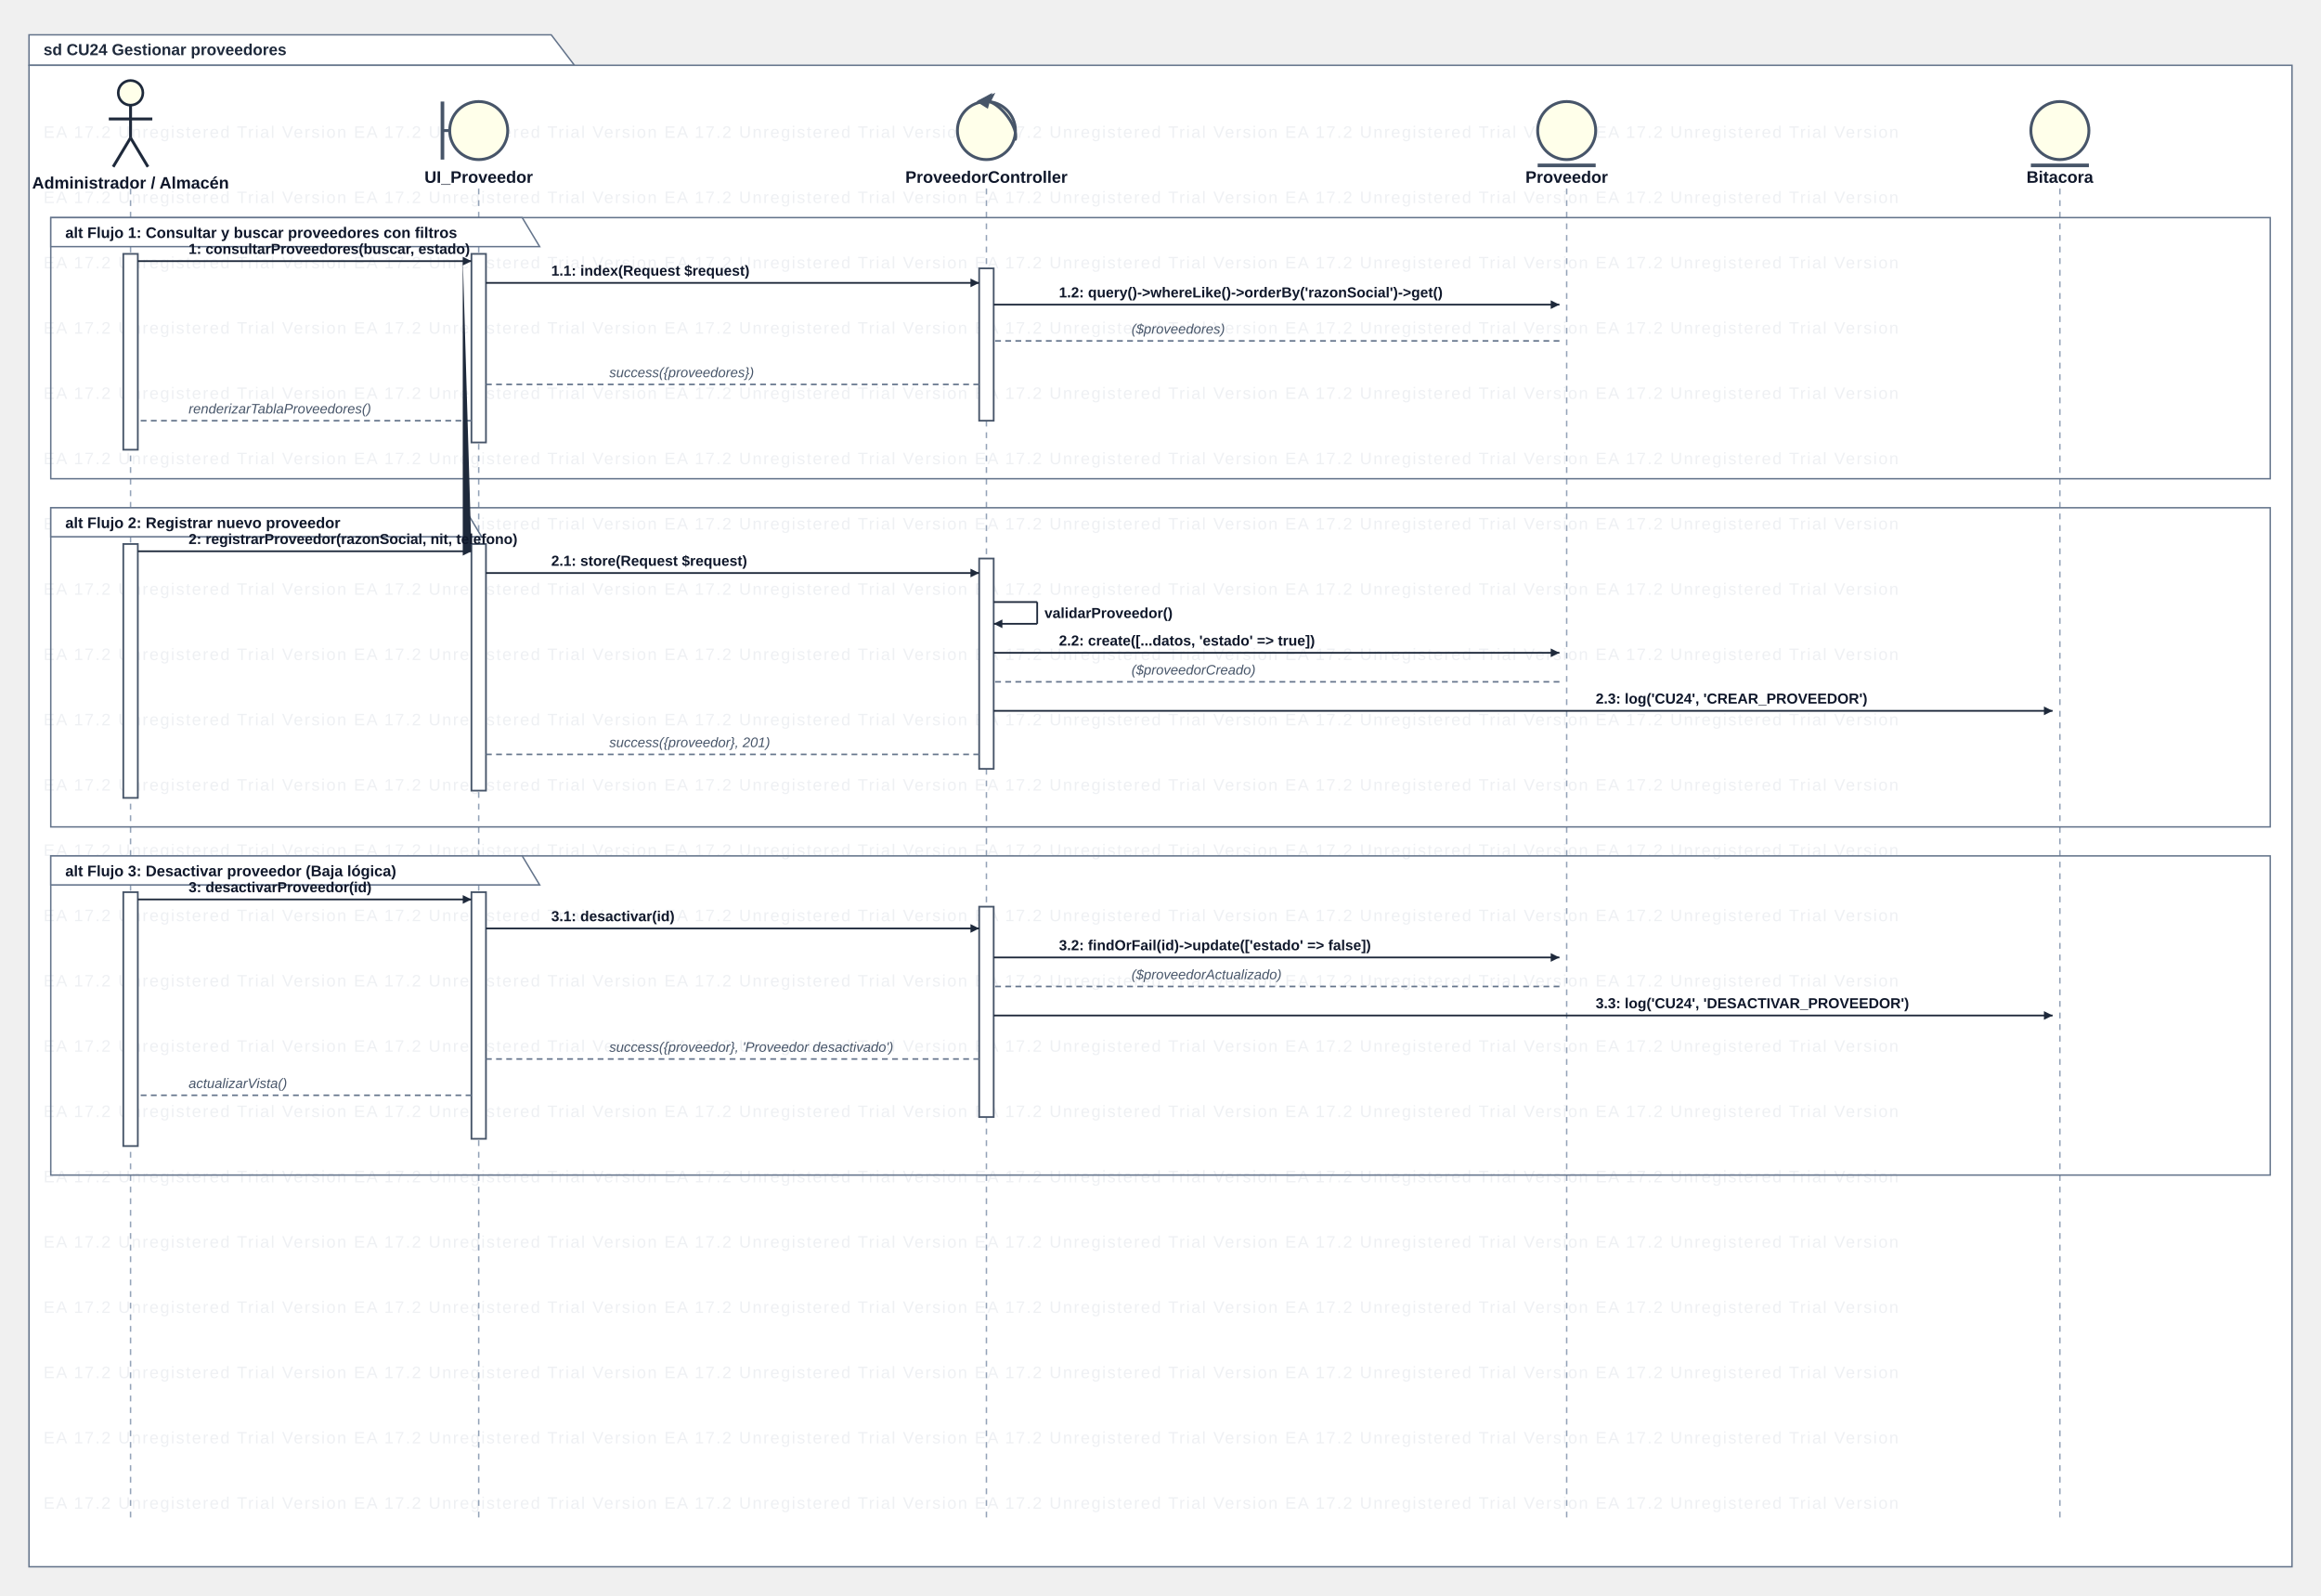
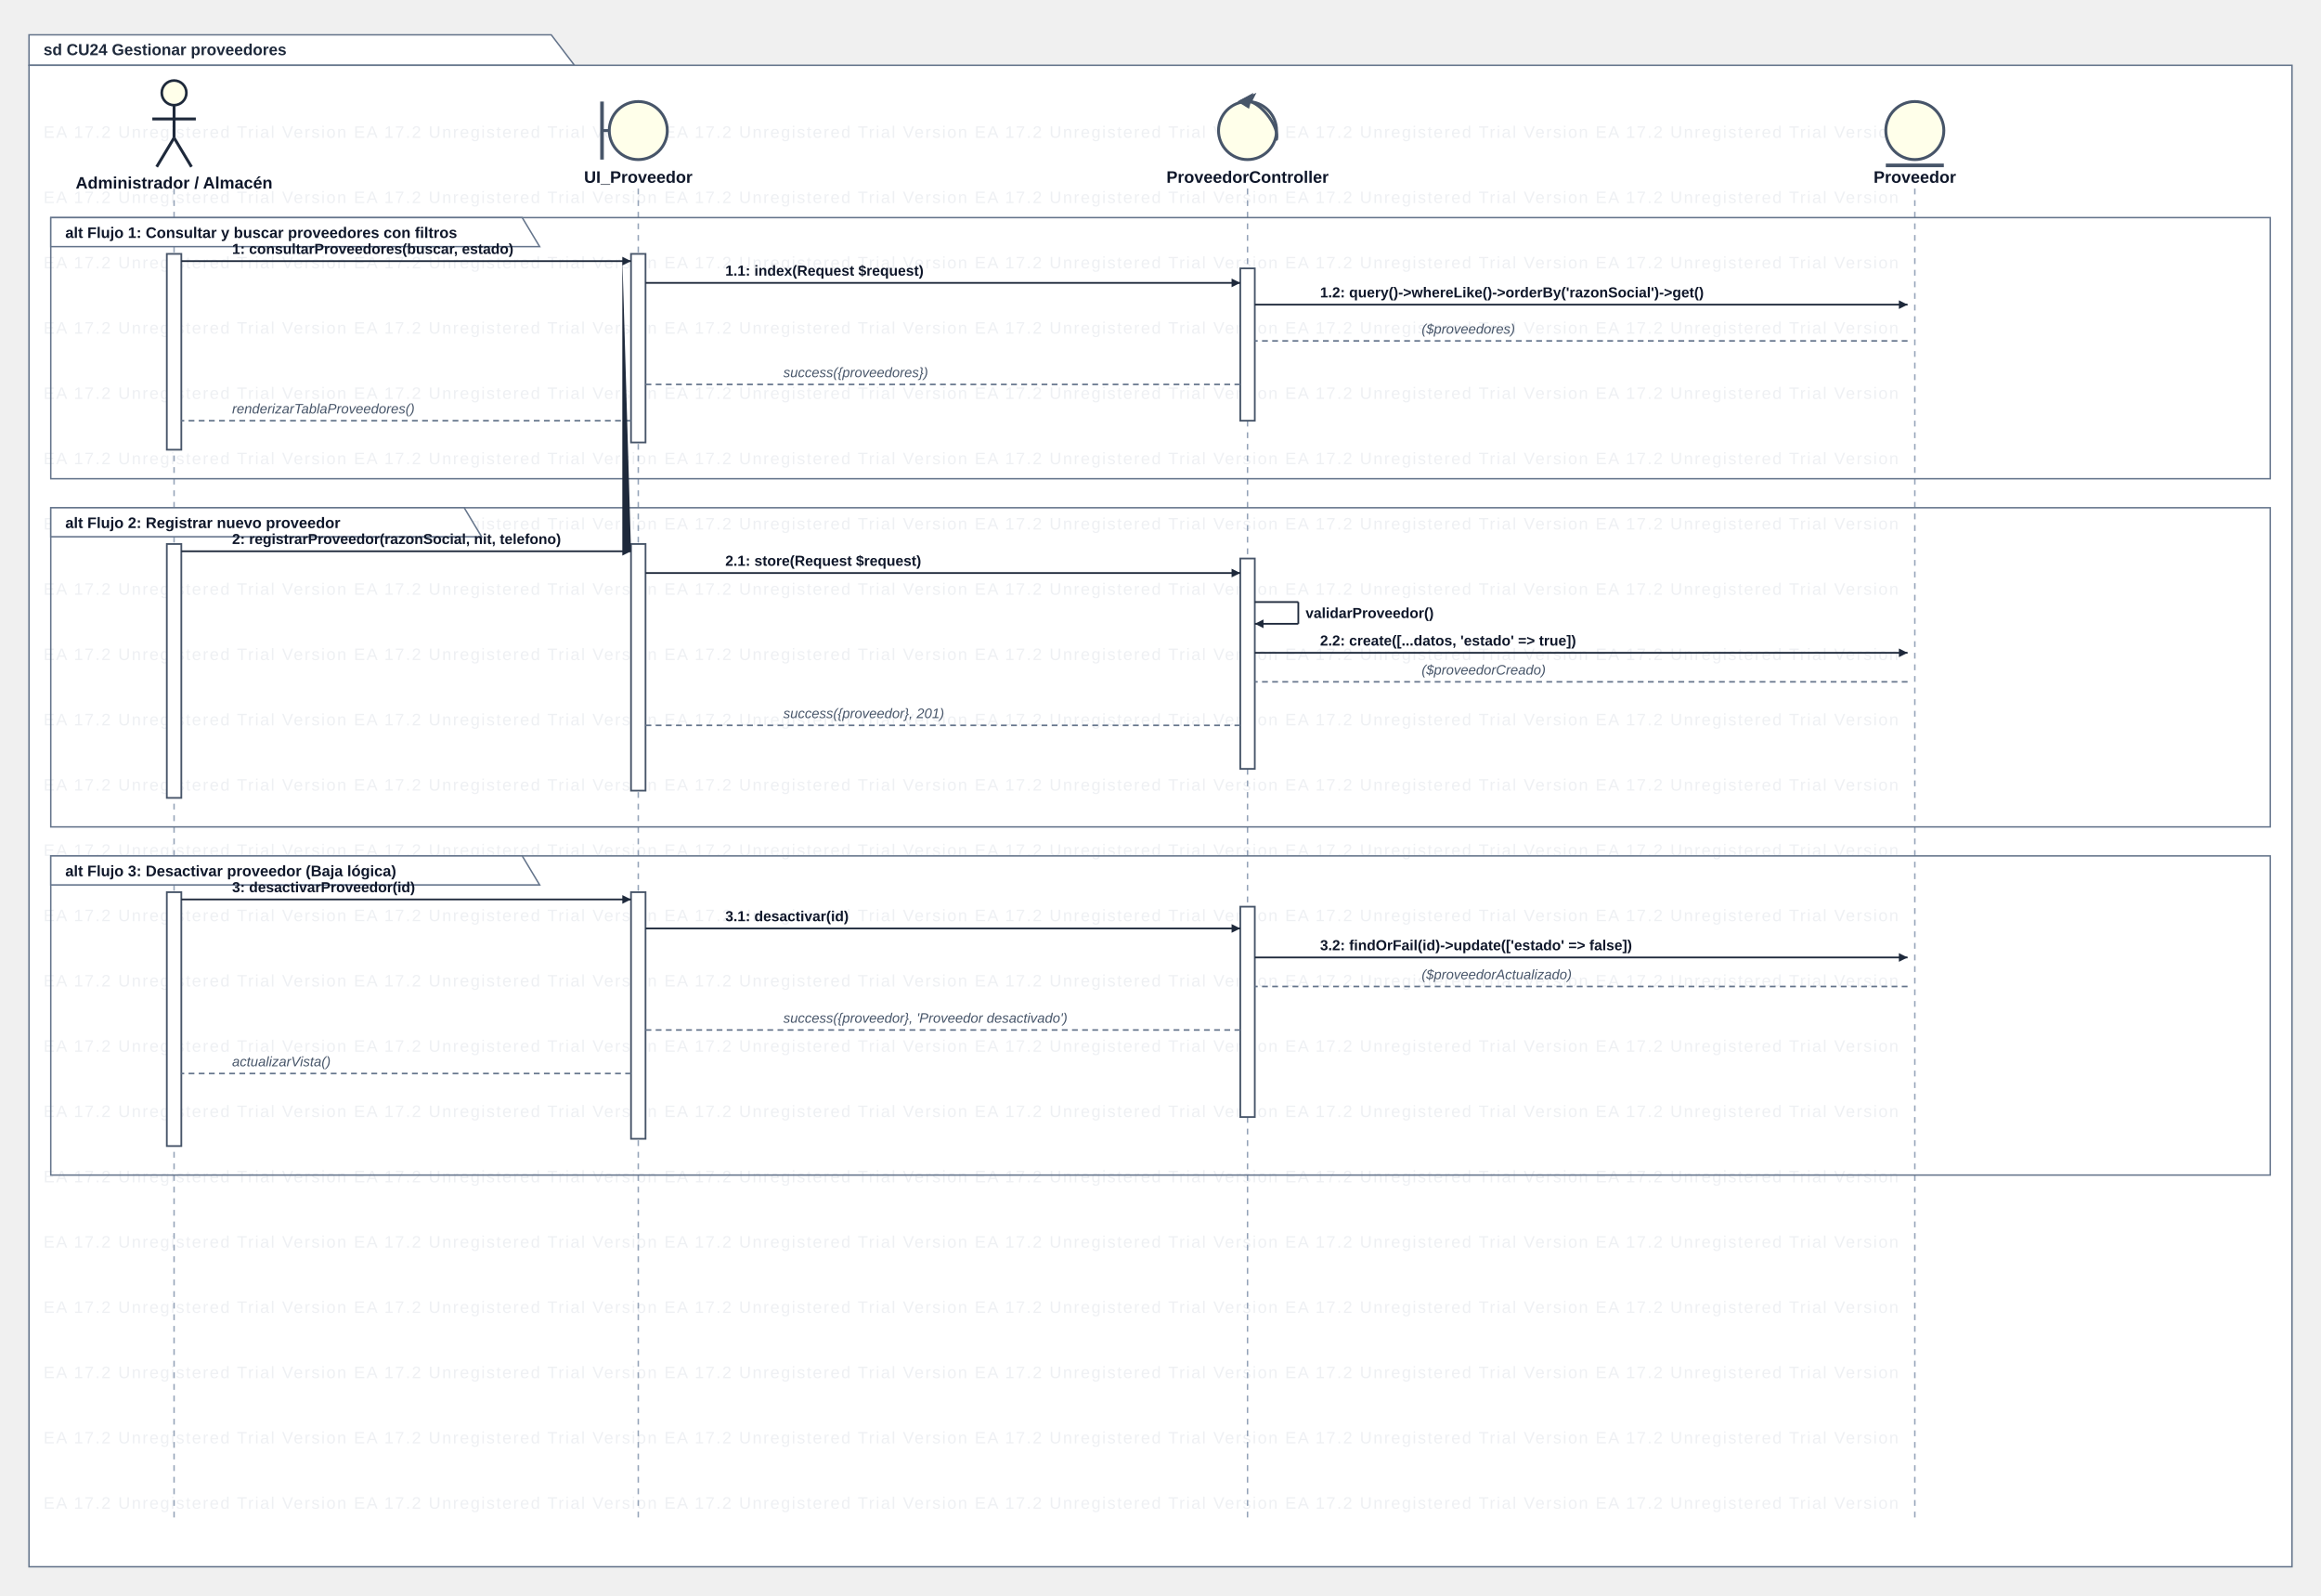
<svg xmlns="http://www.w3.org/2000/svg" viewBox="0 0 1600 1100" width="1600" height="1100" style="background:#ffffff; font-family: 'Segoe UI', Arial, sans-serif;">
  <defs>
    <style>
      .tab-title { font-size: 11px; font-weight: bold; fill: #1e293b; }
      .life-title { font-size: 11.5px; font-weight: bold; fill: #0f172a; text-anchor: middle; }
      .life-line { stroke: #94a3b8; stroke-width: 1; stroke-dasharray: 4,4; fill: none; }
      .act-bar { fill: #ffffff; stroke: #475569; stroke-width: 1.2; }
      .msg-call { stroke: #1e293b; stroke-width: 1.2; fill: none; }
      .msg-ret { stroke: #64748b; stroke-width: 1.1; stroke-dasharray: 4,3; fill: none; }
      .call-text { font-size: 10px; font-weight: bold; fill: #0f172a; }
      .ret-text { font-size: 9.5px; fill: #475569; font-style: italic; }
      .frame-box { fill: none; stroke: #64748b; stroke-width: 1; }
      .frame-title { font-size: 10.5px; font-weight: bold; fill: #0f172a; }
      .frame-tab { fill: #ffffff; stroke: #64748b; stroke-width: 1; }
    </style>
  </defs>
  <path d="M 20,45 L 20,24 L 380,24 L 396,45 Z" fill="#ffffff" stroke="#64748b" stroke-width="1" />
  <text x="30" y="38" class="tab-title">sd CU24 Gestionar proveedores</text>
  <rect x="20" y="45" width="1560" height="1035" fill="#ffffff" stroke="#64748b" stroke-width="1" />
  <g opacity="0.4">
    <text x="30" y="95" fill="#d5dae2" font-family="Arial, sans-serif" font-size="11.5" letter-spacing="1">
      EA 17.2 Unregistered Trial Version   EA 17.2 Unregistered Trial Version   EA 17.2 Unregistered Trial Version   EA 17.2 Unregistered Trial Version   EA 17.2 Unregistered Trial Version   EA 17.2 Unregistered Trial Version
    </text>
    <text x="30" y="140" fill="#d5dae2" font-family="Arial, sans-serif" font-size="11.5" letter-spacing="1">
      EA 17.2 Unregistered Trial Version   EA 17.2 Unregistered Trial Version   EA 17.2 Unregistered Trial Version   EA 17.2 Unregistered Trial Version   EA 17.2 Unregistered Trial Version   EA 17.2 Unregistered Trial Version
    </text>
    <text x="30" y="185" fill="#d5dae2" font-family="Arial, sans-serif" font-size="11.5" letter-spacing="1">
      EA 17.2 Unregistered Trial Version   EA 17.2 Unregistered Trial Version   EA 17.2 Unregistered Trial Version   EA 17.2 Unregistered Trial Version   EA 17.2 Unregistered Trial Version   EA 17.2 Unregistered Trial Version
    </text>
    <text x="30" y="230" fill="#d5dae2" font-family="Arial, sans-serif" font-size="11.5" letter-spacing="1">
      EA 17.2 Unregistered Trial Version   EA 17.2 Unregistered Trial Version   EA 17.2 Unregistered Trial Version   EA 17.2 Unregistered Trial Version   EA 17.2 Unregistered Trial Version   EA 17.2 Unregistered Trial Version
    </text>
    <text x="30" y="275" fill="#d5dae2" font-family="Arial, sans-serif" font-size="11.5" letter-spacing="1">
      EA 17.2 Unregistered Trial Version   EA 17.2 Unregistered Trial Version   EA 17.2 Unregistered Trial Version   EA 17.2 Unregistered Trial Version   EA 17.2 Unregistered Trial Version   EA 17.2 Unregistered Trial Version
    </text>
    <text x="30" y="320" fill="#d5dae2" font-family="Arial, sans-serif" font-size="11.5" letter-spacing="1">
      EA 17.2 Unregistered Trial Version   EA 17.2 Unregistered Trial Version   EA 17.2 Unregistered Trial Version   EA 17.2 Unregistered Trial Version   EA 17.2 Unregistered Trial Version   EA 17.2 Unregistered Trial Version
    </text>
    <text x="30" y="365" fill="#d5dae2" font-family="Arial, sans-serif" font-size="11.5" letter-spacing="1">
      EA 17.2 Unregistered Trial Version   EA 17.2 Unregistered Trial Version   EA 17.2 Unregistered Trial Version   EA 17.2 Unregistered Trial Version   EA 17.2 Unregistered Trial Version   EA 17.2 Unregistered Trial Version
    </text>
    <text x="30" y="410" fill="#d5dae2" font-family="Arial, sans-serif" font-size="11.5" letter-spacing="1">
      EA 17.2 Unregistered Trial Version   EA 17.2 Unregistered Trial Version   EA 17.2 Unregistered Trial Version   EA 17.2 Unregistered Trial Version   EA 17.2 Unregistered Trial Version   EA 17.2 Unregistered Trial Version
    </text>
    <text x="30" y="455" fill="#d5dae2" font-family="Arial, sans-serif" font-size="11.5" letter-spacing="1">
      EA 17.2 Unregistered Trial Version   EA 17.2 Unregistered Trial Version   EA 17.2 Unregistered Trial Version   EA 17.2 Unregistered Trial Version   EA 17.2 Unregistered Trial Version   EA 17.2 Unregistered Trial Version
    </text>
    <text x="30" y="500" fill="#d5dae2" font-family="Arial, sans-serif" font-size="11.5" letter-spacing="1">
      EA 17.2 Unregistered Trial Version   EA 17.2 Unregistered Trial Version   EA 17.2 Unregistered Trial Version   EA 17.2 Unregistered Trial Version   EA 17.2 Unregistered Trial Version   EA 17.2 Unregistered Trial Version
    </text>
    <text x="30" y="545" fill="#d5dae2" font-family="Arial, sans-serif" font-size="11.5" letter-spacing="1">
      EA 17.2 Unregistered Trial Version   EA 17.2 Unregistered Trial Version   EA 17.2 Unregistered Trial Version   EA 17.2 Unregistered Trial Version   EA 17.2 Unregistered Trial Version   EA 17.2 Unregistered Trial Version
    </text>
    <text x="30" y="590" fill="#d5dae2" font-family="Arial, sans-serif" font-size="11.5" letter-spacing="1">
      EA 17.2 Unregistered Trial Version   EA 17.2 Unregistered Trial Version   EA 17.2 Unregistered Trial Version   EA 17.2 Unregistered Trial Version   EA 17.2 Unregistered Trial Version   EA 17.2 Unregistered Trial Version
    </text>
    <text x="30" y="635" fill="#d5dae2" font-family="Arial, sans-serif" font-size="11.5" letter-spacing="1">
      EA 17.2 Unregistered Trial Version   EA 17.2 Unregistered Trial Version   EA 17.2 Unregistered Trial Version   EA 17.2 Unregistered Trial Version   EA 17.2 Unregistered Trial Version   EA 17.2 Unregistered Trial Version
    </text>
    <text x="30" y="680" fill="#d5dae2" font-family="Arial, sans-serif" font-size="11.5" letter-spacing="1">
      EA 17.2 Unregistered Trial Version   EA 17.2 Unregistered Trial Version   EA 17.2 Unregistered Trial Version   EA 17.2 Unregistered Trial Version   EA 17.2 Unregistered Trial Version   EA 17.2 Unregistered Trial Version
    </text>
    <text x="30" y="725" fill="#d5dae2" font-family="Arial, sans-serif" font-size="11.5" letter-spacing="1">
      EA 17.2 Unregistered Trial Version   EA 17.2 Unregistered Trial Version   EA 17.2 Unregistered Trial Version   EA 17.2 Unregistered Trial Version   EA 17.2 Unregistered Trial Version   EA 17.2 Unregistered Trial Version
    </text>
    <text x="30" y="770" fill="#d5dae2" font-family="Arial, sans-serif" font-size="11.5" letter-spacing="1">
      EA 17.2 Unregistered Trial Version   EA 17.2 Unregistered Trial Version   EA 17.2 Unregistered Trial Version   EA 17.2 Unregistered Trial Version   EA 17.2 Unregistered Trial Version   EA 17.2 Unregistered Trial Version
    </text>
    <text x="30" y="815" fill="#d5dae2" font-family="Arial, sans-serif" font-size="11.5" letter-spacing="1">
      EA 17.2 Unregistered Trial Version   EA 17.2 Unregistered Trial Version   EA 17.2 Unregistered Trial Version   EA 17.2 Unregistered Trial Version   EA 17.2 Unregistered Trial Version   EA 17.2 Unregistered Trial Version
    </text>
    <text x="30" y="860" fill="#d5dae2" font-family="Arial, sans-serif" font-size="11.5" letter-spacing="1">
      EA 17.2 Unregistered Trial Version   EA 17.2 Unregistered Trial Version   EA 17.2 Unregistered Trial Version   EA 17.2 Unregistered Trial Version   EA 17.2 Unregistered Trial Version   EA 17.2 Unregistered Trial Version
    </text>
    <text x="30" y="905" fill="#d5dae2" font-family="Arial, sans-serif" font-size="11.5" letter-spacing="1">
      EA 17.2 Unregistered Trial Version   EA 17.2 Unregistered Trial Version   EA 17.2 Unregistered Trial Version   EA 17.2 Unregistered Trial Version   EA 17.2 Unregistered Trial Version   EA 17.2 Unregistered Trial Version
    </text>
    <text x="30" y="950" fill="#d5dae2" font-family="Arial, sans-serif" font-size="11.5" letter-spacing="1">
      EA 17.2 Unregistered Trial Version   EA 17.2 Unregistered Trial Version   EA 17.2 Unregistered Trial Version   EA 17.2 Unregistered Trial Version   EA 17.2 Unregistered Trial Version   EA 17.2 Unregistered Trial Version
    </text>
    <text x="30" y="995" fill="#d5dae2" font-family="Arial, sans-serif" font-size="11.5" letter-spacing="1">
      EA 17.2 Unregistered Trial Version   EA 17.2 Unregistered Trial Version   EA 17.2 Unregistered Trial Version   EA 17.2 Unregistered Trial Version   EA 17.2 Unregistered Trial Version   EA 17.2 Unregistered Trial Version
    </text>
    <text x="30" y="1040" fill="#d5dae2" font-family="Arial, sans-serif" font-size="11.5" letter-spacing="1">
      EA 17.2 Unregistered Trial Version   EA 17.2 Unregistered Trial Version   EA 17.2 Unregistered Trial Version   EA 17.2 Unregistered Trial Version   EA 17.2 Unregistered Trial Version   EA 17.2 Unregistered Trial Version
    </text>
  </g>
-   <line x1="90" y1="130" x2="90" y2="1050" class="life-line" />
-   <line x1="330" y1="130" x2="330" y2="1050" class="life-line" />
-   <line x1="680" y1="130" x2="680" y2="1050" class="life-line" />
-   <line x1="1080" y1="130" x2="1080" y2="1050" class="life-line" />
-   <line x1="1420" y1="130" x2="1420" y2="1050" class="life-line" />
-   <g transform="translate(90, 90)">
+   <line x1="120" y1="130" x2="120" y2="1050" class="life-line" />
+   <line x1="440" y1="130" x2="440" y2="1050" class="life-line" />
+   <line x1="860" y1="130" x2="860" y2="1050" class="life-line" />
+   <line x1="1320" y1="130" x2="1320" y2="1050" class="life-line" />
+   <g transform="translate(120, 90)">
    <circle cx="0" cy="-26" r="8.5" fill="#ffffea" stroke="#1e293b" stroke-width="1.8" />
    <line x1="0" y1="-17.5" x2="0" y2="5" stroke="#1e293b" stroke-width="2" />
    <line x1="-15" y1="-8" x2="15" y2="-8" stroke="#1e293b" stroke-width="2" />
    <line x1="0" y1="5" x2="-12" y2="25" stroke="#1e293b" stroke-width="2" />
    <line x1="0" y1="5" x2="12" y2="25" stroke="#1e293b" stroke-width="2" />
    <text x="0" y="40" class="life-title">Administrador / Almacén</text>
  </g>
-   <g transform="translate(330, 90)">
+   <g transform="translate(440, 90)">
    <line x1="-25" y1="-20" x2="-25" y2="20" stroke="#475569" stroke-width="2.5" />
    <line x1="-25" y1="0" x2="-20" y2="0" stroke="#475569" stroke-width="2" />
    <circle cx="0" cy="0" r="20" fill="#ffffea" stroke="#475569" stroke-width="2" />
    <text x="0" y="36" class="life-title">UI_Proveedor</text>
  </g>
-   <g transform="translate(680, 90)">
+   <g transform="translate(860, 90)">
    <circle cx="0" cy="0" r="20" fill="#ffffea" stroke="#475569" stroke-width="2" />
    <path d="M -5 -20 L 4 -24 L 2 -20 C 11 -17 22 -2 20 6" fill="none" stroke="#475569" stroke-width="2" stroke-linecap="round" />
    <polygon points="-7,-20 4,-26 1,-15" fill="#475569" />
    <text x="0" y="36" class="life-title">ProveedorController</text>
  </g>
-   <g transform="translate(1080, 90)">
+   <g transform="translate(1320, 90)">
    <circle cx="0" cy="0" r="20" fill="#ffffea" stroke="#475569" stroke-width="2" />
    <line x1="-20" y1="24" x2="20" y2="24" stroke="#475569" stroke-width="2.5" />
    <text x="0" y="36" class="life-title">Proveedor</text>
  </g>
-   <g transform="translate(1420, 90)">
-     <circle cx="0" cy="0" r="20" fill="#ffffea" stroke="#475569" stroke-width="2" />
-     <line x1="-20" y1="24" x2="20" y2="24" stroke="#475569" stroke-width="2.5" />
-     <text x="0" y="36" class="life-title">Bitacora</text>
-   </g>
  <rect x="35" y="150" width="1530" height="180" class="frame-box" />
  <path d="M 35,170 L 35,150 L 360,150 L 372,170 Z" class="frame-tab" />
  <text x="45" y="164" class="frame-title">alt Flujo 1: Consultar y buscar proveedores con filtros</text>
-   <rect x="85" y="175" width="10" height="135" class="act-bar" />
-   <rect x="325" y="175" width="10" height="130" class="act-bar" />
-   <rect x="675" y="185" width="10" height="105" class="act-bar" />
-   <line x1="95" y1="180" x2="325" y2="180" class="msg-call" />
-   <polygon points="325,180 319,177 319,183" fill="#1e293b" />
-   <text x="130" y="175" class="call-text">1: consultarProveedores(buscar, estado)</text>
-   <line x1="335" y1="195" x2="675" y2="195" class="msg-call" />
-   <polygon points="675,195 669,192 669,198" fill="#1e293b" />
-   <text x="380" y="190" class="call-text">1.1: index(Request $request)</text>
-   <line x1="685" y1="210" x2="1075" y2="210" class="msg-call" />
-   <polygon points="1075,210 1069,207 1069,213" fill="#1e293b" />
-   <text x="730" y="205" class="call-text">1.2: query()-&gt;whereLike()-&gt;orderBy('razonSocial')-&gt;get()</text>
-   <line x1="1075" y1="235" x2="685" y2="235" class="msg-ret" />
-   <text x="780" y="230" class="ret-text">($proveedores)</text>
-   <line x1="675" y1="265" x2="335" y2="265" class="msg-ret" />
-   <text x="420" y="260" class="ret-text">success({proveedores})</text>
-   <line x1="325" y1="290" x2="95" y2="290" class="msg-ret" />
-   <text x="130" y="285" class="ret-text">renderizarTablaProveedores()</text>
+   <rect x="115" y="175" width="10" height="135" class="act-bar" />
+   <rect x="435" y="175" width="10" height="130" class="act-bar" />
+   <rect x="855" y="185" width="10" height="105" class="act-bar" />
+   <line x1="125" y1="180" x2="435" y2="180" class="msg-call" />
+   <polygon points="435,180 429,177 429,183" fill="#1e293b" />
+   <text x="160" y="175" class="call-text">1: consultarProveedores(buscar, estado)</text>
+   <line x1="445" y1="195" x2="855" y2="195" class="msg-call" />
+   <polygon points="855,195 849,192 849,198" fill="#1e293b" />
+   <text x="500" y="190" class="call-text">1.1: index(Request $request)</text>
+   <line x1="865" y1="210" x2="1315" y2="210" class="msg-call" />
+   <polygon points="1315,210 1309,207 1309,213" fill="#1e293b" />
+   <text x="910" y="205" class="call-text">1.2: query()-&gt;whereLike()-&gt;orderBy('razonSocial')-&gt;get()</text>
+   <line x1="1315" y1="235" x2="865" y2="235" class="msg-ret" />
+   <text x="980" y="230" class="ret-text">($proveedores)</text>
+   <line x1="855" y1="265" x2="445" y2="265" class="msg-ret" />
+   <text x="540" y="260" class="ret-text">success({proveedores})</text>
+   <line x1="435" y1="290" x2="125" y2="290" class="msg-ret" />
+   <text x="160" y="285" class="ret-text">renderizarTablaProveedores()</text>
  <rect x="35" y="350" width="1530" height="220" class="frame-box" />
  <path d="M 35,370 L 35,350 L 320,350 L 332,370 Z" class="frame-tab" />
  <text x="45" y="364" class="frame-title">alt Flujo 2: Registrar nuevo proveedor</text>
-   <rect x="85" y="375" width="10" height="175" class="act-bar" />
-   <rect x="325" y="375" width="10" height="170" class="act-bar" />
-   <rect x="675" y="385" width="10" height="145" class="act-bar" />
-   <line x1="95" y1="380" x2="325" y2="380" class="msg-call" />
-   <polygon points="325,380 319,177 319,383" fill="#1e293b" />
-   <text x="130" y="375" class="call-text">2: registrarProveedor(razonSocial, nit, telefono)</text>
-   <line x1="335" y1="395" x2="675" y2="395" class="msg-call" />
-   <polygon points="675,395 669,392 669,398" fill="#1e293b" />
-   <text x="380" y="390" class="call-text">2.1: store(Request $request)</text>
-   <line x1="685" y1="415" x2="715" y2="415" class="msg-call" />
-   <line x1="715" y1="415" x2="715" y2="430" class="msg-call" />
-   <line x1="715" y1="430" x2="685" y2="430" class="msg-call" />
-   <polygon points="685,430 691,427 691,433" fill="#1e293b" />
-   <text x="720" y="426" class="call-text">validarProveedor()</text>
-   <line x1="685" y1="450" x2="1075" y2="450" class="msg-call" />
-   <polygon points="1075,450 1069,447 1069,453" fill="#1e293b" />
-   <text x="730" y="445" class="call-text">2.2: create([...datos, 'estado' =&gt; true])</text>
-   <line x1="1075" y1="470" x2="685" y2="470" class="msg-ret" />
-   <text x="780" y="465" class="ret-text">($proveedorCreado)</text>
-   <line x1="685" y1="490" x2="1415" y2="490" class="msg-call" />
-   <polygon points="1415,490 1409,487 1409,493" fill="#1e293b" />
-   <text x="1100" y="485" class="call-text">2.3: log('CU24', 'CREAR_PROVEEDOR')</text>
-   <line x1="675" y1="520" x2="335" y2="520" class="msg-ret" />
-   <text x="420" y="515" class="ret-text">success({proveedor}, 201)</text>
+   <rect x="115" y="375" width="10" height="175" class="act-bar" />
+   <rect x="435" y="375" width="10" height="170" class="act-bar" />
+   <rect x="855" y="385" width="10" height="145" class="act-bar" />
+   <line x1="125" y1="380" x2="435" y2="380" class="msg-call" />
+   <polygon points="435,380 429,177 429,383" fill="#1e293b" />
+   <text x="160" y="375" class="call-text">2: registrarProveedor(razonSocial, nit, telefono)</text>
+   <line x1="445" y1="395" x2="855" y2="395" class="msg-call" />
+   <polygon points="855,395 849,392 849,398" fill="#1e293b" />
+   <text x="500" y="390" class="call-text">2.1: store(Request $request)</text>
+   <line x1="865" y1="415" x2="895" y2="415" class="msg-call" />
+   <line x1="895" y1="415" x2="895" y2="430" class="msg-call" />
+   <line x1="895" y1="430" x2="865" y2="430" class="msg-call" />
+   <polygon points="865,430 871,427 871,433" fill="#1e293b" />
+   <text x="900" y="426" class="call-text">validarProveedor()</text>
+   <line x1="865" y1="450" x2="1315" y2="450" class="msg-call" />
+   <polygon points="1315,450 1309,447 1309,453" fill="#1e293b" />
+   <text x="910" y="445" class="call-text">2.2: create([...datos, 'estado' =&gt; true])</text>
+   <line x1="1315" y1="470" x2="865" y2="470" class="msg-ret" />
+   <text x="980" y="465" class="ret-text">($proveedorCreado)</text>
+   <line x1="855" y1="500" x2="445" y2="500" class="msg-ret" />
+   <text x="540" y="495" class="ret-text">success({proveedor}, 201)</text>
  <rect x="35" y="590" width="1530" height="220" class="frame-box" />
  <path d="M 35,610 L 35,590 L 360,590 L 372,610 Z" class="frame-tab" />
  <text x="45" y="604" class="frame-title">alt Flujo 3: Desactivar proveedor (Baja lógica)</text>
-   <rect x="85" y="615" width="10" height="175" class="act-bar" />
-   <rect x="325" y="615" width="10" height="170" class="act-bar" />
-   <rect x="675" y="625" width="10" height="145" class="act-bar" />
-   <line x1="95" y1="620" x2="325" y2="620" class="msg-call" />
-   <polygon points="325,620 319,617 319,623" fill="#1e293b" />
-   <text x="130" y="615" class="call-text">3: desactivarProveedor(id)</text>
-   <line x1="335" y1="640" x2="675" y2="640" class="msg-call" />
-   <polygon points="675,640 669,637 669,643" fill="#1e293b" />
-   <text x="380" y="635" class="call-text">3.1: desactivar(id)</text>
-   <line x1="685" y1="660" x2="1075" y2="660" class="msg-call" />
-   <polygon points="1075,660 1069,657 1069,663" fill="#1e293b" />
-   <text x="730" y="655" class="call-text">3.2: findOrFail(id)-&gt;update(['estado' =&gt; false])</text>
-   <line x1="1075" y1="680" x2="685" y2="680" class="msg-ret" />
-   <text x="780" y="675" class="ret-text">($proveedorActualizado)</text>
-   <line x1="685" y1="700" x2="1415" y2="700" class="msg-call" />
-   <polygon points="1415,700 1409,697 1409,703" fill="#1e293b" />
-   <text x="1100" y="695" class="call-text">3.3: log('CU24', 'DESACTIVAR_PROVEEDOR')</text>
-   <line x1="675" y1="730" x2="335" y2="730" class="msg-ret" />
-   <text x="420" y="725" class="ret-text">success({proveedor}, 'Proveedor desactivado')</text>
-   <line x1="325" y1="755" x2="95" y2="755" class="msg-ret" />
-   <text x="130" y="750" class="ret-text">actualizarVista()</text>
+   <rect x="115" y="615" width="10" height="175" class="act-bar" />
+   <rect x="435" y="615" width="10" height="170" class="act-bar" />
+   <rect x="855" y="625" width="10" height="145" class="act-bar" />
+   <line x1="125" y1="620" x2="435" y2="620" class="msg-call" />
+   <polygon points="435,620 429,617 429,623" fill="#1e293b" />
+   <text x="160" y="615" class="call-text">3: desactivarProveedor(id)</text>
+   <line x1="445" y1="640" x2="855" y2="640" class="msg-call" />
+   <polygon points="855,640 849,637 849,643" fill="#1e293b" />
+   <text x="500" y="635" class="call-text">3.1: desactivar(id)</text>
+   <line x1="865" y1="660" x2="1315" y2="660" class="msg-call" />
+   <polygon points="1315,660 1309,657 1309,663" fill="#1e293b" />
+   <text x="910" y="655" class="call-text">3.2: findOrFail(id)-&gt;update(['estado' =&gt; false])</text>
+   <line x1="1315" y1="680" x2="865" y2="680" class="msg-ret" />
+   <text x="980" y="675" class="ret-text">($proveedorActualizado)</text>
+   <line x1="855" y1="710" x2="445" y2="710" class="msg-ret" />
+   <text x="540" y="705" class="ret-text">success({proveedor}, 'Proveedor desactivado')</text>
+   <line x1="435" y1="740" x2="125" y2="740" class="msg-ret" />
+   <text x="160" y="735" class="ret-text">actualizarVista()</text>
</svg>
